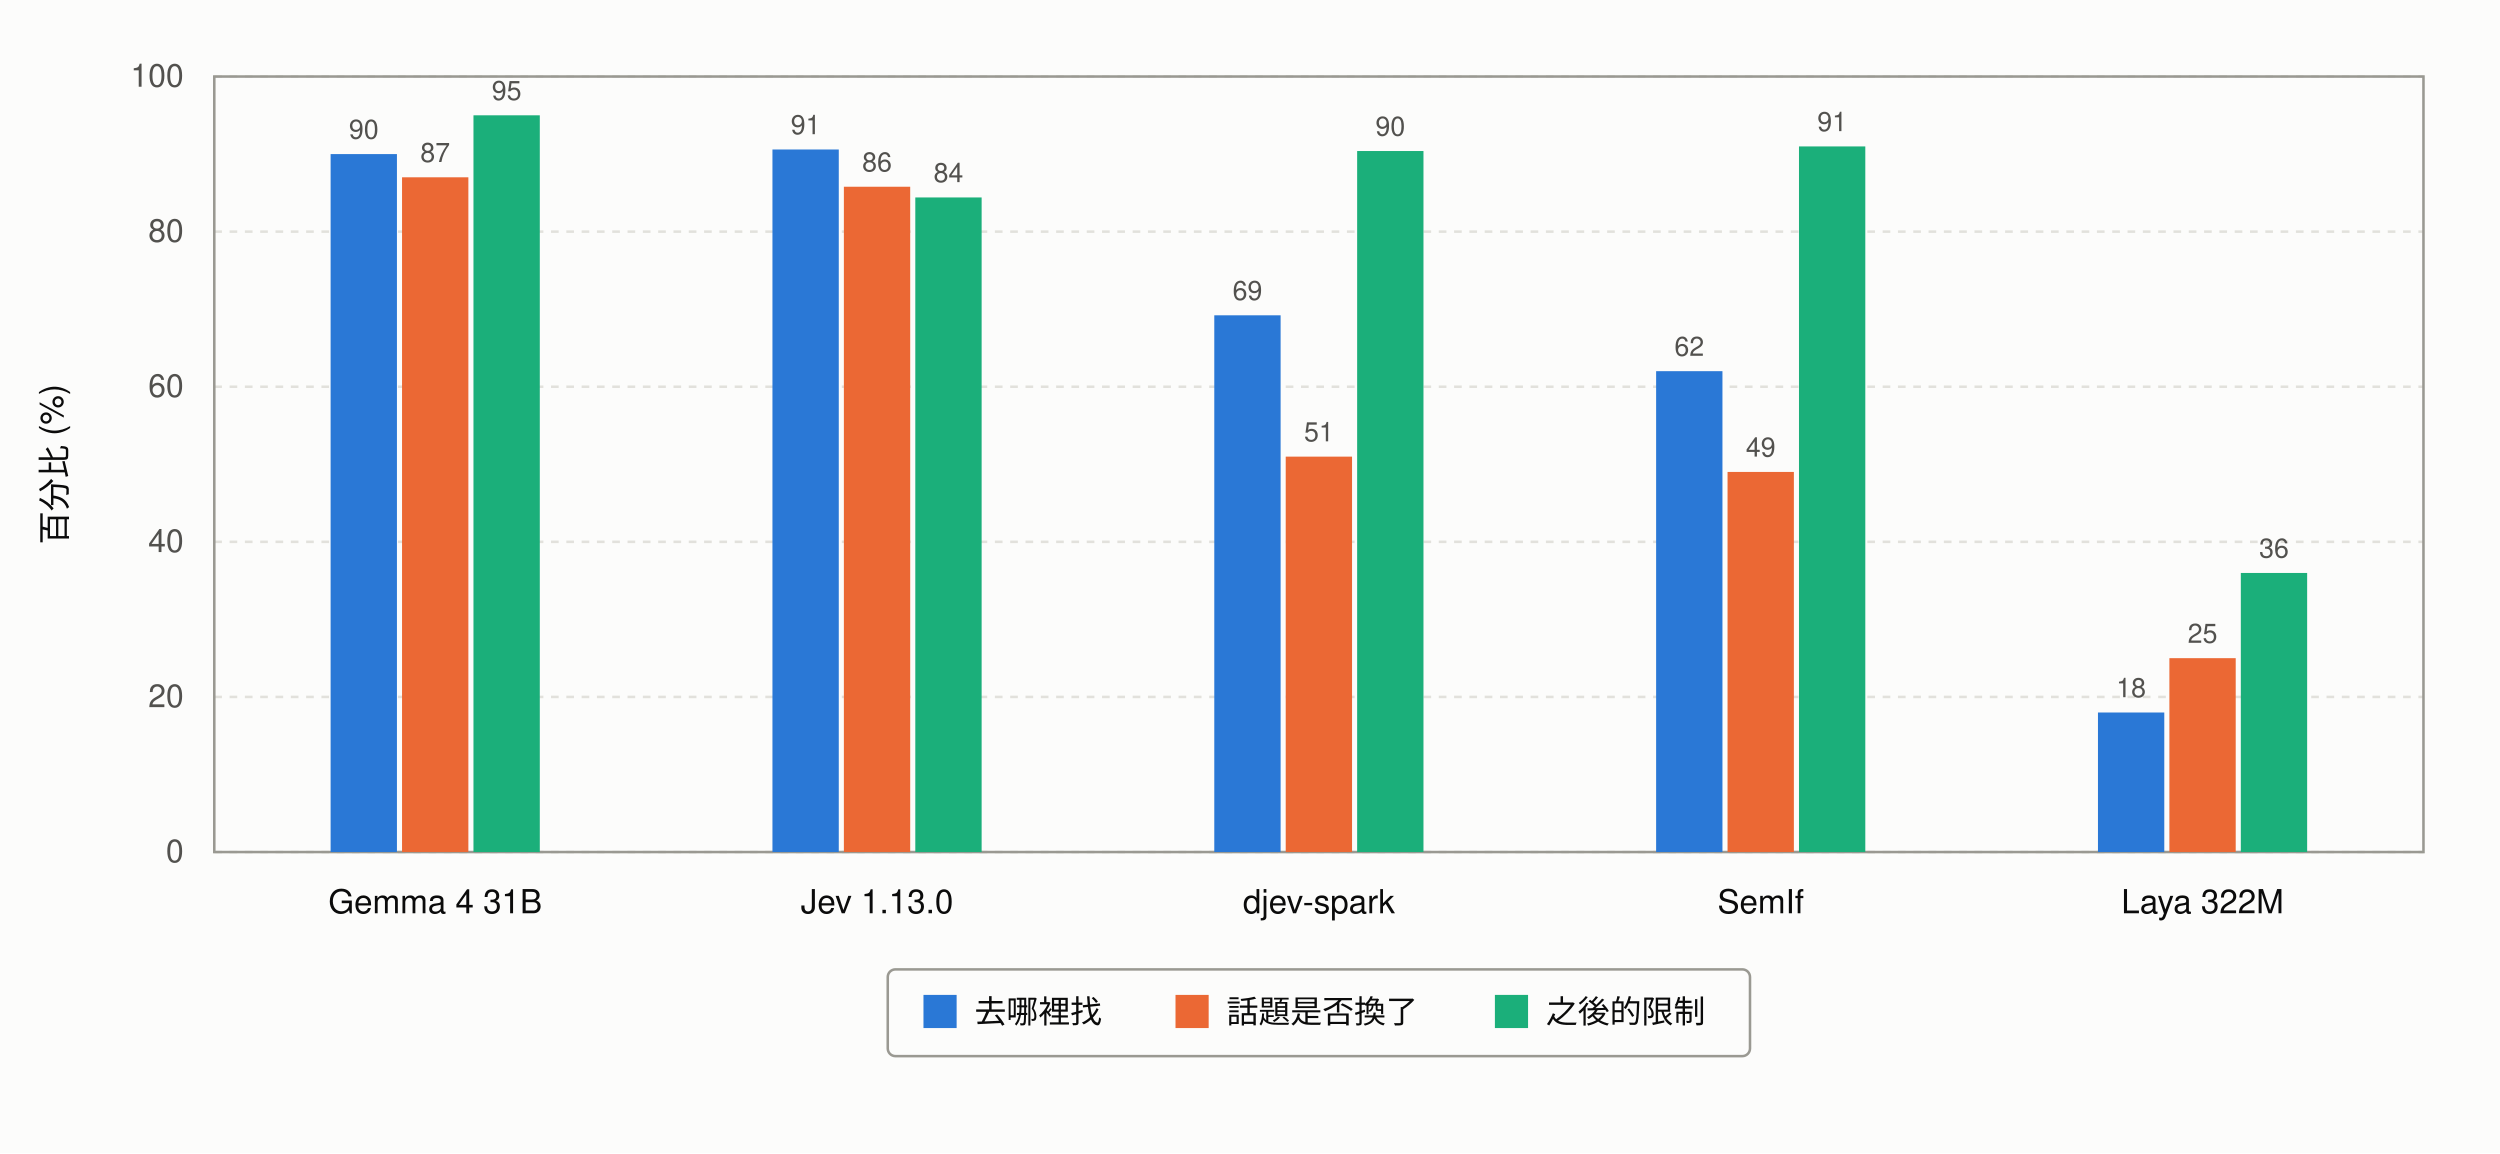
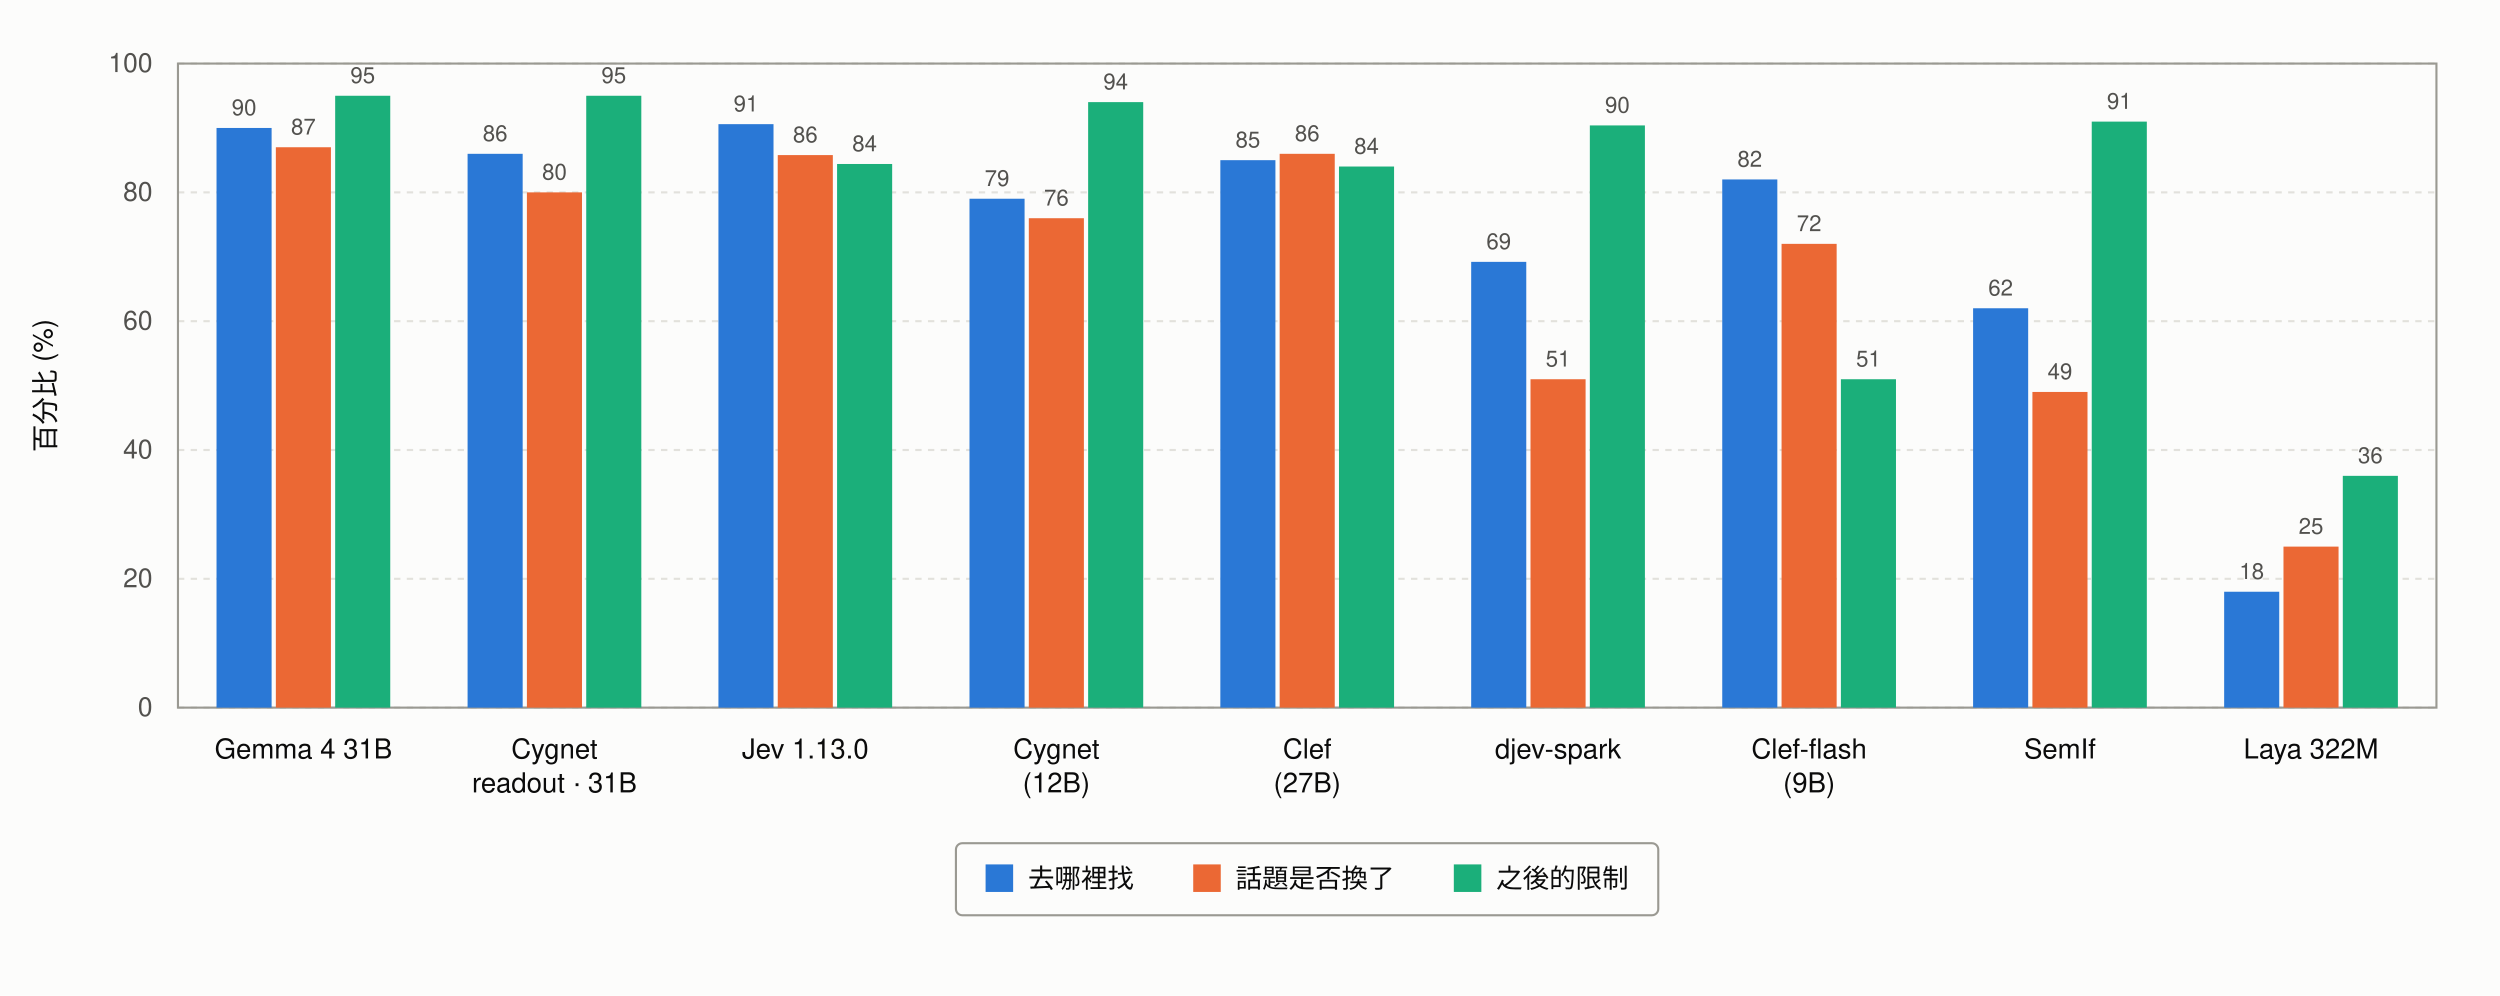
- <svg xmlns="http://www.w3.org/2000/svg" width="980" height="452" viewBox="0 0 980 452" font-family="-apple-system,BlinkMacSystemFont,Segoe UI,Helvetica,Arial,sans-serif">
-   <rect width="980" height="452" fill="#fcfcfb" />
-   <line x1="84" y1="334.0" x2="950" y2="334.0" stroke="#e2e1dc" stroke-width="1" stroke-dasharray="3 3" />
+ <svg xmlns="http://www.w3.org/2000/svg" width="1180" height="470" viewBox="0 0 1180 470" font-family="-apple-system,BlinkMacSystemFont,Segoe UI,Helvetica,Arial,sans-serif">
+   <rect width="1180" height="470" fill="#fcfcfb" />
+   <line x1="84" y1="334.0" x2="1150" y2="334.0" stroke="#e2e1dc" stroke-width="1" stroke-dasharray="3 3" />
  <text x="72" y="338.0" font-size="12.5" fill="#52514e" text-anchor="end">0</text>
-   <line x1="84" y1="273.2" x2="950" y2="273.2" stroke="#e2e1dc" stroke-width="1" stroke-dasharray="3 3" />
+   <line x1="84" y1="273.2" x2="1150" y2="273.2" stroke="#e2e1dc" stroke-width="1" stroke-dasharray="3 3" />
  <text x="72" y="277.2" font-size="12.5" fill="#52514e" text-anchor="end">20</text>
-   <line x1="84" y1="212.4" x2="950" y2="212.4" stroke="#e2e1dc" stroke-width="1" stroke-dasharray="3 3" />
+   <line x1="84" y1="212.4" x2="1150" y2="212.4" stroke="#e2e1dc" stroke-width="1" stroke-dasharray="3 3" />
  <text x="72" y="216.4" font-size="12.5" fill="#52514e" text-anchor="end">40</text>
-   <line x1="84" y1="151.6" x2="950" y2="151.6" stroke="#e2e1dc" stroke-width="1" stroke-dasharray="3 3" />
+   <line x1="84" y1="151.6" x2="1150" y2="151.6" stroke="#e2e1dc" stroke-width="1" stroke-dasharray="3 3" />
  <text x="72" y="155.6" font-size="12.5" fill="#52514e" text-anchor="end">60</text>
-   <line x1="84" y1="90.8" x2="950" y2="90.8" stroke="#e2e1dc" stroke-width="1" stroke-dasharray="3 3" />
+   <line x1="84" y1="90.8" x2="1150" y2="90.8" stroke="#e2e1dc" stroke-width="1" stroke-dasharray="3 3" />
  <text x="72" y="94.8" font-size="12.5" fill="#52514e" text-anchor="end">80</text>
-   <line x1="84" y1="30.0" x2="950" y2="30.0" stroke="#e2e1dc" stroke-width="1" stroke-dasharray="3 3" />
+   <line x1="84" y1="30.0" x2="1150" y2="30.0" stroke="#e2e1dc" stroke-width="1" stroke-dasharray="3 3" />
  <text x="72" y="34.0" font-size="12.5" fill="#52514e" text-anchor="end">100</text>
-   <rect x="84" y="30" width="866" height="304" fill="none" stroke="#9a9992" stroke-width="1" />
+   <rect x="84" y="30" width="1066" height="304" fill="none" stroke="#9a9992" stroke-width="1" />
  <text transform="translate(26,182) rotate(-90)" font-size="13" fill="#0b0b0b" text-anchor="middle">百分比 (%)</text>
-   <rect x="129.6" y="60.4" width="26" height="273.6" fill="#2a78d6" />
-   <text x="142.6" y="54.4" font-size="10.5" fill="#52514e" text-anchor="middle">90</text>
-   <rect x="157.6" y="69.5" width="26" height="264.5" fill="#eb6834" />
-   <text x="170.6" y="63.5" font-size="10.5" fill="#52514e" text-anchor="middle">87</text>
-   <rect x="185.6" y="45.2" width="26" height="288.8" fill="#1baf7a" />
-   <text x="198.6" y="39.2" font-size="10.5" fill="#52514e" text-anchor="middle">95</text>
-   <text x="170.6" y="358" font-size="13" fill="#0b0b0b" text-anchor="middle">Gemma 4 31B</text>
-   <rect x="302.8" y="58.6" width="26" height="275.4" fill="#2a78d6" />
-   <text x="315.8" y="52.6" font-size="10.5" fill="#52514e" text-anchor="middle">91</text>
-   <rect x="330.8" y="73.2" width="26" height="260.8" fill="#eb6834" />
-   <text x="343.8" y="67.2" font-size="10.5" fill="#52514e" text-anchor="middle">86</text>
-   <rect x="358.8" y="77.4" width="26" height="256.6" fill="#1baf7a" />
-   <text x="371.8" y="71.4" font-size="10.5" fill="#52514e" text-anchor="middle">84</text>
-   <text x="343.8" y="358" font-size="13" fill="#0b0b0b" text-anchor="middle">Jev 1.13.0</text>
-   <rect x="476.0" y="123.6" width="26" height="210.4" fill="#2a78d6" />
-   <text x="489.0" y="117.6" font-size="10.5" fill="#52514e" text-anchor="middle">69</text>
-   <rect x="504.0" y="179.0" width="26" height="155.0" fill="#eb6834" />
-   <text x="517.0" y="173.0" font-size="10.5" fill="#52514e" text-anchor="middle">51</text>
-   <rect x="532.0" y="59.2" width="26" height="274.8" fill="#1baf7a" />
-   <text x="545.0" y="53.2" font-size="10.5" fill="#52514e" text-anchor="middle">90</text>
-   <text x="517.0" y="358" font-size="13" fill="#0b0b0b" text-anchor="middle">djev-spark</text>
-   <rect x="649.2" y="145.5" width="26" height="188.5" fill="#2a78d6" />
-   <text x="662.2" y="139.5" font-size="10.5" fill="#52514e" text-anchor="middle">62</text>
-   <rect x="677.2" y="185.0" width="26" height="149.0" fill="#eb6834" />
-   <text x="690.2" y="179.0" font-size="10.5" fill="#52514e" text-anchor="middle">49</text>
-   <rect x="705.2" y="57.4" width="26" height="276.6" fill="#1baf7a" />
-   <text x="718.2" y="51.4" font-size="10.5" fill="#52514e" text-anchor="middle">91</text>
-   <text x="690.2" y="358" font-size="13" fill="#0b0b0b" text-anchor="middle">SemIf</text>
-   <rect x="822.4" y="279.3" width="26" height="54.7" fill="#2a78d6" />
-   <text x="835.4" y="273.3" font-size="10.5" fill="#52514e" text-anchor="middle">18</text>
-   <rect x="850.4" y="258.0" width="26" height="76.0" fill="#eb6834" />
-   <text x="863.4" y="252.0" font-size="10.5" fill="#52514e" text-anchor="middle">25</text>
-   <rect x="878.4" y="224.6" width="26" height="109.4" fill="#1baf7a" />
-   <text x="891.4" y="218.6" font-size="10.5" fill="#52514e" text-anchor="middle">36</text>
-   <text x="863.4" y="358" font-size="13" fill="#0b0b0b" text-anchor="middle">Laya 322M</text>
-   <rect x="348.0" y="380" width="338.0" height="34" rx="3" fill="none" stroke="#9a9992" stroke-width="1" />
-   <rect x="362.0" y="390" width="13" height="13" fill="#2a78d6" />
-   <text x="382.0" y="401" font-size="12.5" fill="#0b0b0b">去哪裡找</text>
-   <rect x="460.8" y="390" width="13" height="13" fill="#eb6834" />
-   <text x="480.8" y="401" font-size="12.5" fill="#0b0b0b">話題是否換了</text>
-   <rect x="586.0" y="390" width="13" height="13" fill="#1baf7a" />
-   <text x="606.0" y="401" font-size="12.5" fill="#0b0b0b">之後的限制</text>
+   <rect x="102.2" y="60.4" width="26" height="273.6" fill="#2a78d6" />
+   <text x="115.2" y="54.4" font-size="10.5" fill="#52514e" text-anchor="middle">90</text>
+   <rect x="130.2" y="69.5" width="26" height="264.5" fill="#eb6834" />
+   <text x="143.2" y="63.5" font-size="10.5" fill="#52514e" text-anchor="middle">87</text>
+   <rect x="158.2" y="45.2" width="26" height="288.8" fill="#1baf7a" />
+   <text x="171.2" y="39.2" font-size="10.5" fill="#52514e" text-anchor="middle">95</text>
+   <text x="143.2" y="358" font-size="13" fill="#0b0b0b" text-anchor="middle">Gemma 4 31B</text>
+   <rect x="220.7" y="72.6" width="26" height="261.4" fill="#2a78d6" />
+   <text x="233.7" y="66.6" font-size="10.5" fill="#52514e" text-anchor="middle">86</text>
+   <rect x="248.7" y="90.8" width="26" height="243.2" fill="#eb6834" />
+   <text x="261.7" y="84.8" font-size="10.5" fill="#52514e" text-anchor="middle">80</text>
+   <rect x="276.7" y="45.2" width="26" height="288.8" fill="#1baf7a" />
+   <text x="289.7" y="39.2" font-size="10.5" fill="#52514e" text-anchor="middle">95</text>
+   <text x="261.7" y="358" font-size="13" fill="#0b0b0b" text-anchor="middle">Cygnet</text>
+   <text x="261.7" y="374" font-size="13" fill="#0b0b0b" text-anchor="middle">readout · 31B</text>
+   <rect x="339.1" y="58.6" width="26" height="275.4" fill="#2a78d6" />
+   <text x="352.1" y="52.6" font-size="10.5" fill="#52514e" text-anchor="middle">91</text>
+   <rect x="367.1" y="73.2" width="26" height="260.8" fill="#eb6834" />
+   <text x="380.1" y="67.2" font-size="10.5" fill="#52514e" text-anchor="middle">86</text>
+   <rect x="395.1" y="77.4" width="26" height="256.6" fill="#1baf7a" />
+   <text x="408.1" y="71.4" font-size="10.5" fill="#52514e" text-anchor="middle">84</text>
+   <text x="380.1" y="358" font-size="13" fill="#0b0b0b" text-anchor="middle">Jev 1.13.0</text>
+   <rect x="457.6" y="93.8" width="26" height="240.2" fill="#2a78d6" />
+   <text x="470.6" y="87.8" font-size="10.5" fill="#52514e" text-anchor="middle">79</text>
+   <rect x="485.6" y="103.0" width="26" height="231.0" fill="#eb6834" />
+   <text x="498.6" y="97.0" font-size="10.5" fill="#52514e" text-anchor="middle">76</text>
+   <rect x="513.6" y="48.2" width="26" height="285.8" fill="#1baf7a" />
+   <text x="526.6" y="42.2" font-size="10.5" fill="#52514e" text-anchor="middle">94</text>
+   <text x="498.6" y="358" font-size="13" fill="#0b0b0b" text-anchor="middle">Cygnet</text>
+   <text x="498.6" y="374" font-size="13" fill="#0b0b0b" text-anchor="middle">(12B)</text>
+   <rect x="576.0" y="75.6" width="26" height="258.4" fill="#2a78d6" />
+   <text x="589.0" y="69.6" font-size="10.5" fill="#52514e" text-anchor="middle">85</text>
+   <rect x="604.0" y="72.6" width="26" height="261.4" fill="#eb6834" />
+   <text x="617.0" y="66.6" font-size="10.5" fill="#52514e" text-anchor="middle">86</text>
+   <rect x="632.0" y="78.6" width="26" height="255.4" fill="#1baf7a" />
+   <text x="645.0" y="72.6" font-size="10.5" fill="#52514e" text-anchor="middle">84</text>
+   <text x="617.0" y="358" font-size="13" fill="#0b0b0b" text-anchor="middle">Clef</text>
+   <text x="617.0" y="374" font-size="13" fill="#0b0b0b" text-anchor="middle">(27B)</text>
+   <rect x="694.4" y="123.6" width="26" height="210.4" fill="#2a78d6" />
+   <text x="707.4" y="117.6" font-size="10.5" fill="#52514e" text-anchor="middle">69</text>
+   <rect x="722.4" y="179.0" width="26" height="155.0" fill="#eb6834" />
+   <text x="735.4" y="173.0" font-size="10.5" fill="#52514e" text-anchor="middle">51</text>
+   <rect x="750.4" y="59.2" width="26" height="274.8" fill="#1baf7a" />
+   <text x="763.4" y="53.2" font-size="10.5" fill="#52514e" text-anchor="middle">90</text>
+   <text x="735.4" y="358" font-size="13" fill="#0b0b0b" text-anchor="middle">djev-spark</text>
+   <rect x="812.9" y="84.7" width="26" height="249.3" fill="#2a78d6" />
+   <text x="825.9" y="78.7" font-size="10.5" fill="#52514e" text-anchor="middle">82</text>
+   <rect x="840.9" y="115.1" width="26" height="218.9" fill="#eb6834" />
+   <text x="853.9" y="109.1" font-size="10.5" fill="#52514e" text-anchor="middle">72</text>
+   <rect x="868.9" y="179.0" width="26" height="155.0" fill="#1baf7a" />
+   <text x="881.9" y="173.0" font-size="10.5" fill="#52514e" text-anchor="middle">51</text>
+   <text x="853.9" y="358" font-size="13" fill="#0b0b0b" text-anchor="middle">Clef-flash</text>
+   <text x="853.9" y="374" font-size="13" fill="#0b0b0b" text-anchor="middle">(9B)</text>
+   <rect x="931.3" y="145.5" width="26" height="188.5" fill="#2a78d6" />
+   <text x="944.3" y="139.5" font-size="10.5" fill="#52514e" text-anchor="middle">62</text>
+   <rect x="959.3" y="185.0" width="26" height="149.0" fill="#eb6834" />
+   <text x="972.3" y="179.0" font-size="10.5" fill="#52514e" text-anchor="middle">49</text>
+   <rect x="987.3" y="57.4" width="26" height="276.6" fill="#1baf7a" />
+   <text x="1000.3" y="51.4" font-size="10.5" fill="#52514e" text-anchor="middle">91</text>
+   <text x="972.3" y="358" font-size="13" fill="#0b0b0b" text-anchor="middle">SemIf</text>
+   <rect x="1049.8" y="279.3" width="26" height="54.7" fill="#2a78d6" />
+   <text x="1062.8" y="273.3" font-size="10.5" fill="#52514e" text-anchor="middle">18</text>
+   <rect x="1077.8" y="258.0" width="26" height="76.0" fill="#eb6834" />
+   <text x="1090.8" y="252.0" font-size="10.5" fill="#52514e" text-anchor="middle">25</text>
+   <rect x="1105.8" y="224.6" width="26" height="109.4" fill="#1baf7a" />
+   <text x="1118.8" y="218.6" font-size="10.5" fill="#52514e" text-anchor="middle">36</text>
+   <text x="1090.8" y="358" font-size="13" fill="#0b0b0b" text-anchor="middle">Laya 322M</text>
+   <rect x="451.2" y="398" width="331.5" height="34" rx="3" fill="none" stroke="#9a9992" stroke-width="1" />
+   <rect x="465.2" y="408" width="13" height="13" fill="#2a78d6" />
+   <text x="485.2" y="419" font-size="12.5" fill="#0b0b0b">去哪裡找</text>
+   <rect x="563.2" y="408" width="13" height="13" fill="#eb6834" />
+   <text x="583.2" y="419" font-size="12.5" fill="#0b0b0b">話題是否換了</text>
+   <rect x="686.2" y="408" width="13" height="13" fill="#1baf7a" />
+   <text x="706.2" y="419" font-size="12.5" fill="#0b0b0b">之後的限制</text>
</svg>
